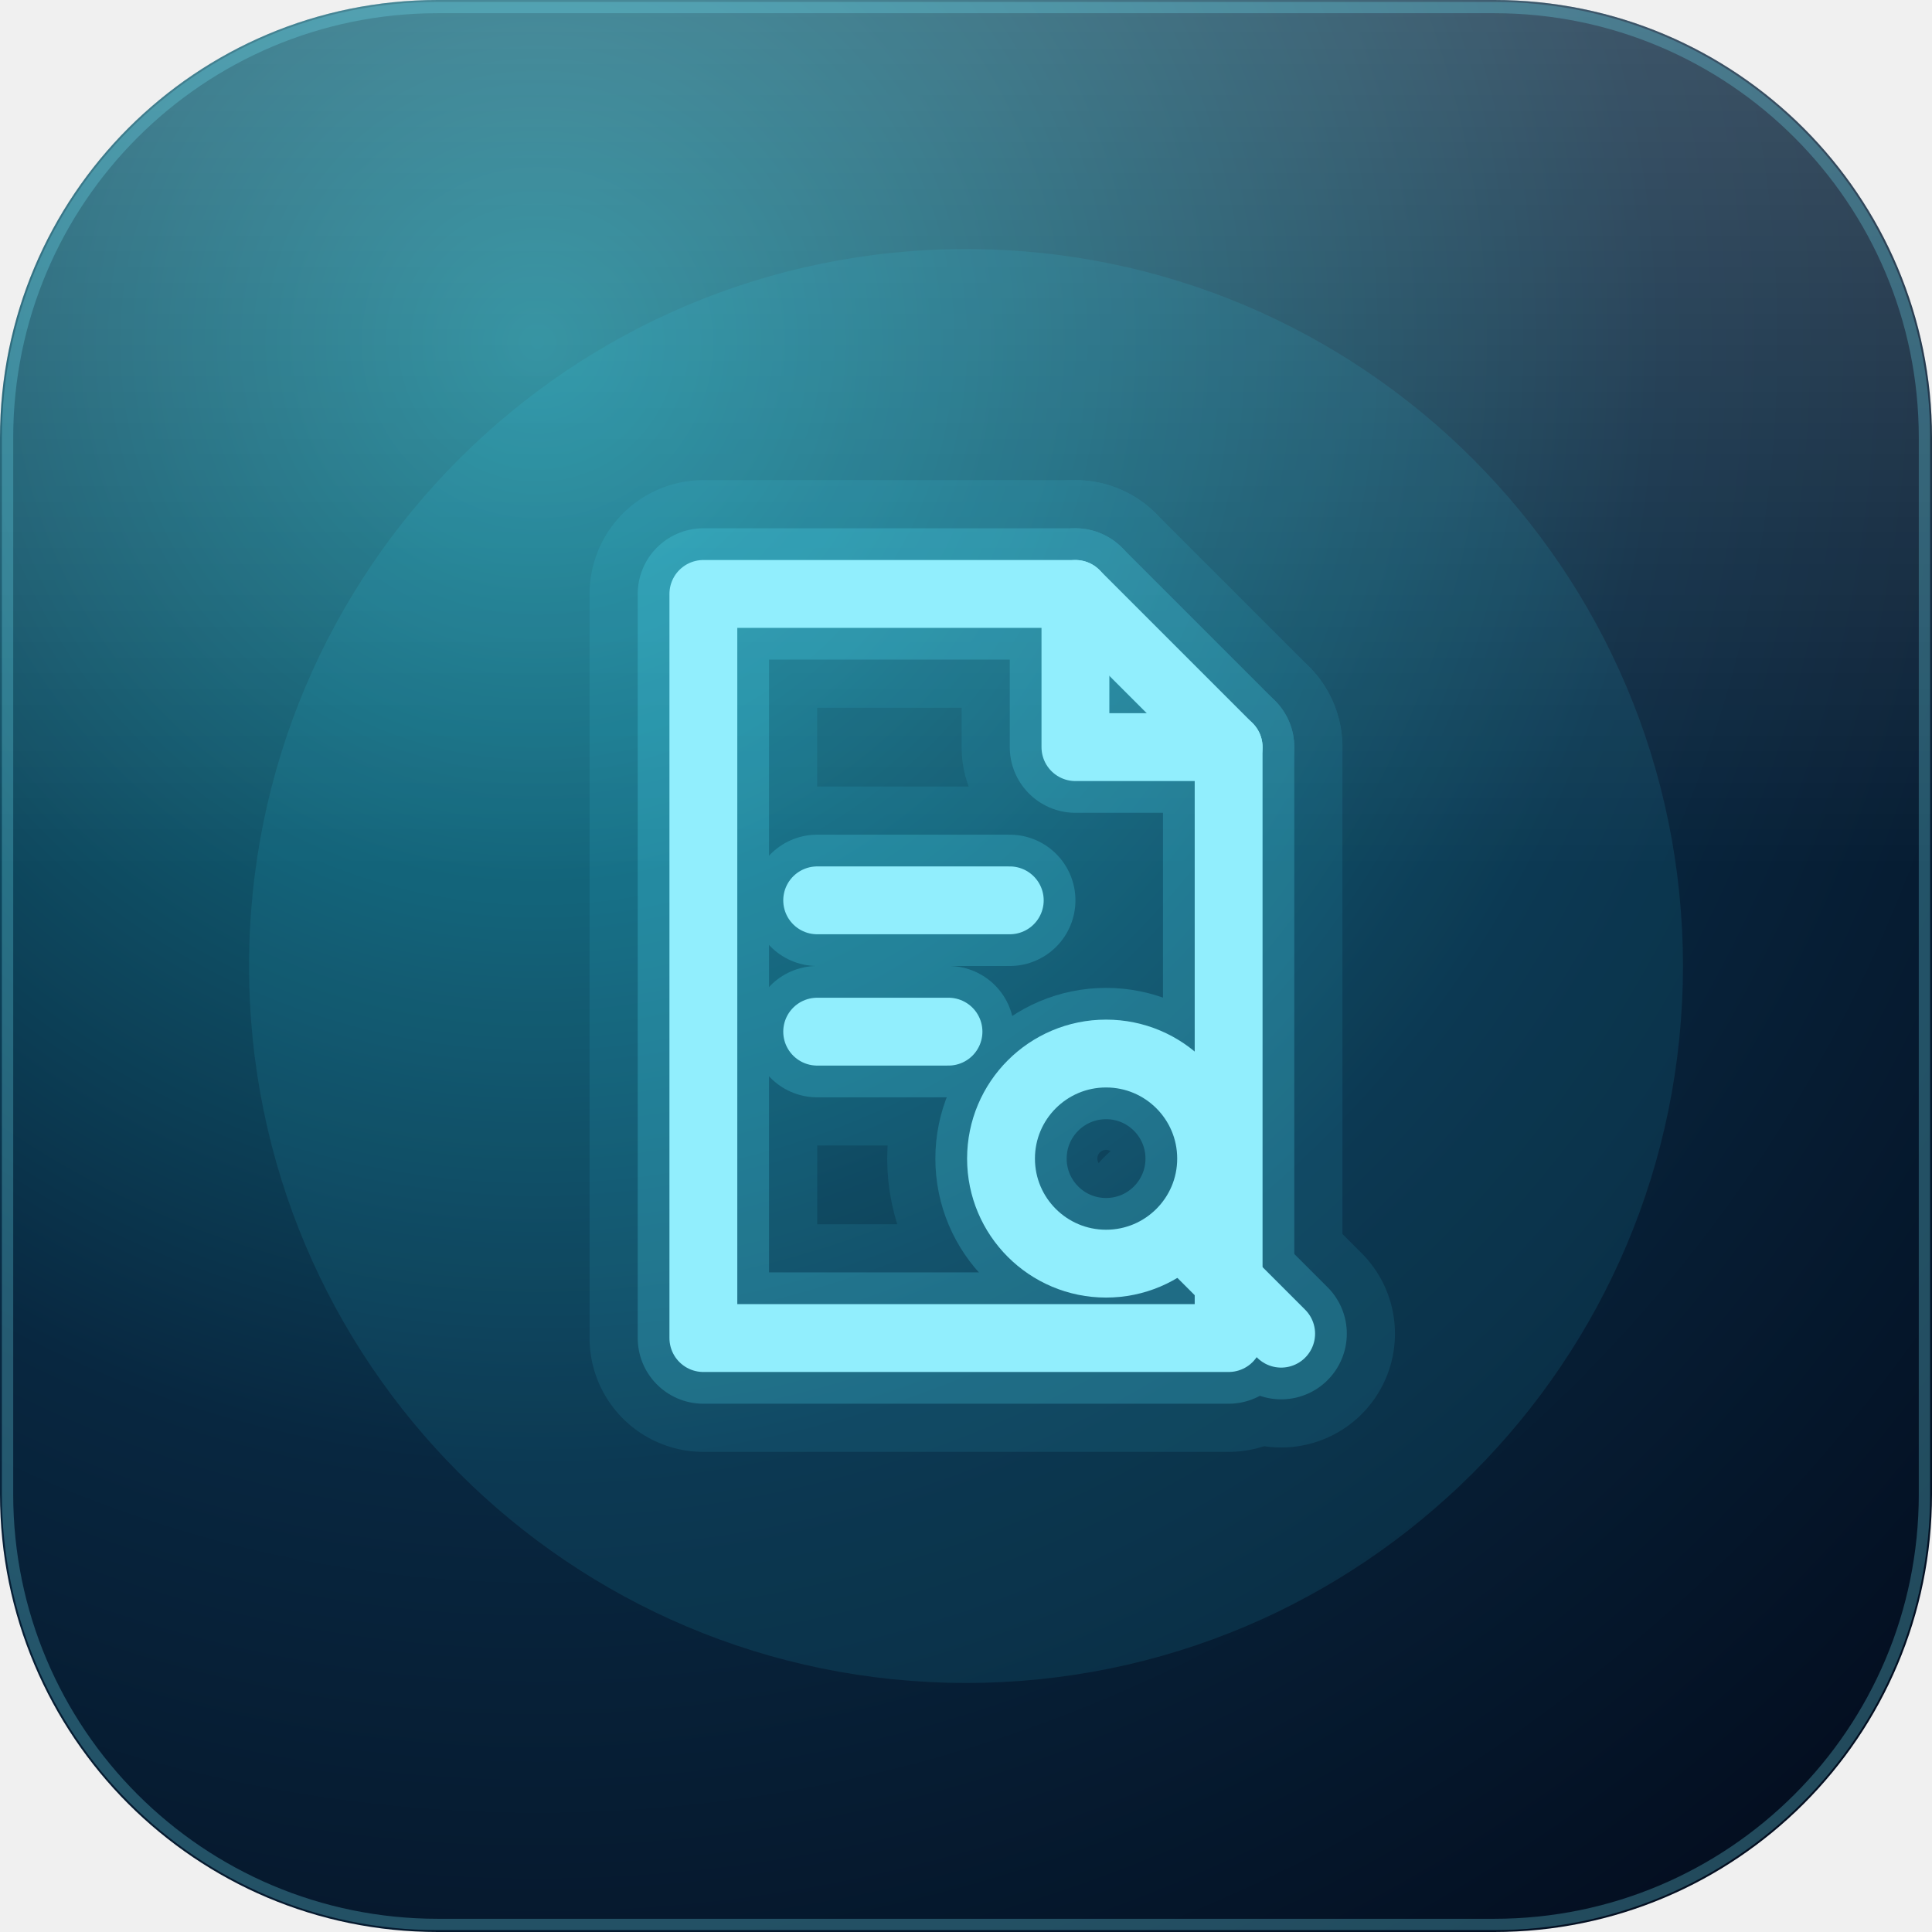
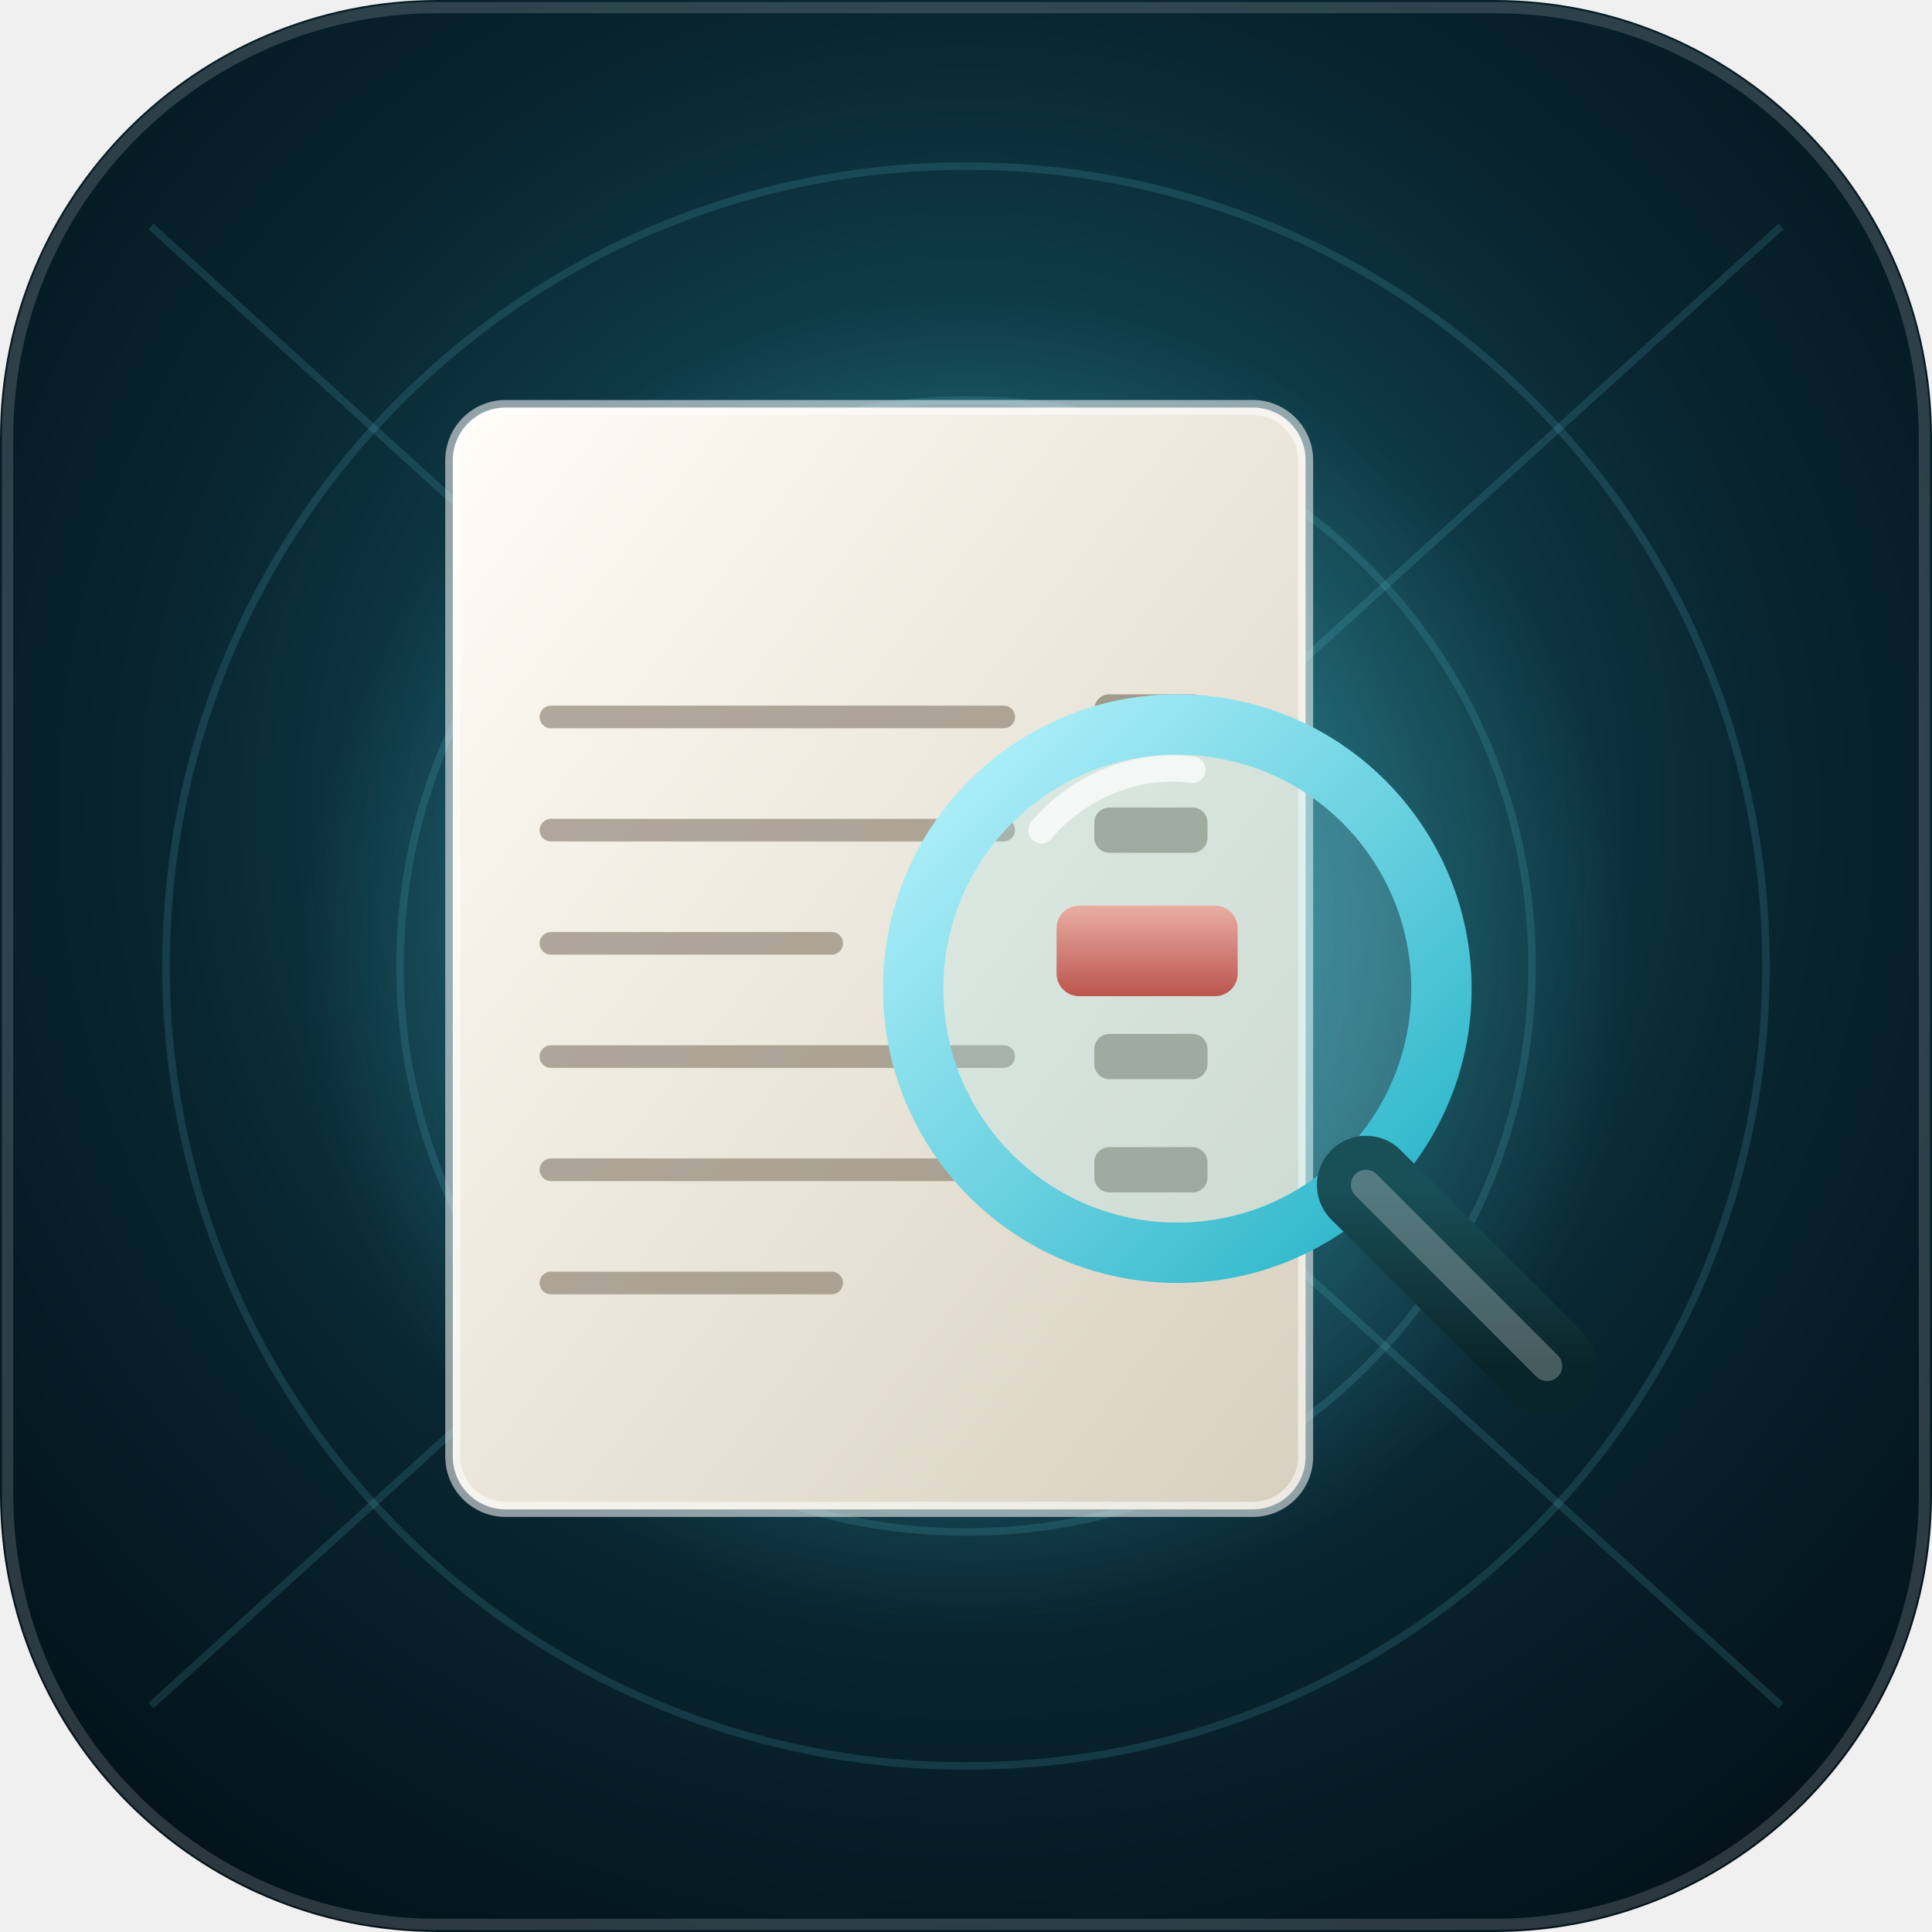
<svg xmlns="http://www.w3.org/2000/svg" viewBox="0 0 512 512">
-   <defs>
-     <radialGradient id="b" cx="28%" cy="18%" r="105%">
-       <stop offset="0" stop-color="hsl(188 72% 34%)" />
-       <stop offset=".55" stop-color="hsl(206 78% 14%)" />
-       <stop offset="1" stop-color="hsl(220 80% 6%)" />
-     </radialGradient>
-     <linearGradient id="s" x1="0" y1="0" x2="0" y2="1">
-       <stop offset="0" stop-color="#fff" stop-opacity=".22" />
-       <stop offset=".45" stop-color="#fff" stop-opacity="0" />
-     </linearGradient>
-     <clipPath id="c">
-       <rect width="512" height="512" rx="116" />
-     </clipPath>
-   </defs>
-   <g clip-path="url(#c)">
-     <rect width="512" height="512" fill="url(#b)" />
-     <rect width="512" height="512" fill="url(#s)" />
-     <circle cx="256" cy="256" r="190" fill="hsl(188 95% 60%)" opacity=".10" />
+   <clipPath id="r">
+     <rect width="512" height="512" rx="116" />
+   </clipPath>
+   <g clip-path="url(#r)">
+     <defs>
+       <radialGradient id="bg" cx="50%" cy="42%" r="76%">
+         <stop offset="0" stop-color="hsl(188 62% 26%)" />
+         <stop offset=".55" stop-color="hsl(196 70% 11%)" />
+         <stop offset="1" stop-color="hsl(204 80% 4%)" />
+       </radialGradient>
+       <radialGradient id="halo" cx="50%" cy="50%" r="50%">
+         <stop offset="0" stop-color="hsl(188 95% 68%)" stop-opacity=".5" />
+         <stop offset="1" stop-color="hsl(188 95% 68%)" stop-opacity="0" />
+       </radialGradient>
+       <linearGradient id="L" x1="0" y1="0" x2="1" y2="1">
+         <stop offset="0" stop-color="hsl(188 95% 86%)" />
+         <stop offset="1" stop-color="hsl(188 70% 46%)" />
+       </linearGradient>
+       <linearGradient id="M" x1="0" y1="0" x2="0" y2="1">
+         <stop offset="0" stop-color="hsl(188 80% 62%)" />
+         <stop offset="1" stop-color="hsl(188 72% 30%)" />
+       </linearGradient>
+       <linearGradient id="D" x1="0" y1="0" x2="0" y2="1">
+         <stop offset="0" stop-color="hsl(188 55% 22%)" />
+         <stop offset="1" stop-color="hsl(188 60% 10%)" />
+       </linearGradient>
+       <linearGradient id="P" x1="0" y1="0" x2="1" y2="1">
+         <stop offset="0" stop-color="#fffdf7" />
+         <stop offset="1" stop-color="#d8d0bf" />
+       </linearGradient>
+       <linearGradient id="G" x1="0" y1="0" x2="0" y2="1">
+         <stop offset="0" stop-color="#ffe7a6" />
+         <stop offset="1" stop-color="#d9861c" />
+       </linearGradient>
+       <linearGradient id="R" x1="0" y1="0" x2="0" y2="1">
+         <stop offset="0" stop-color="#ff9c8a" />
+         <stop offset="1" stop-color="#c42a1c" />
+       </linearGradient>
+       <linearGradient id="S" x1="0" y1="0" x2="0" y2="1">
+         <stop offset="0" stop-color="#fff" stop-opacity=".35" />
+         <stop offset=".5" stop-color="#fff" stop-opacity="0" />
+       </linearGradient>
+       <linearGradient id="navy" x1="0" y1="0" x2="1" y2="1">
+         <stop offset="0" stop-color="#2c4274" />
+         <stop offset="1" stop-color="#101a36" />
+       </linearGradient>
+     </defs>
+     <rect width="512" height="512" fill="url(#bg)" />
+     <g fill="none" stroke="hsl(188 90% 72%)" stroke-opacity=".13" stroke-width="2">
+       <circle cx="256" cy="256" r="150" />
+       <circle cx="256" cy="256" r="212" />
+       <path d="M256 256L40 60M256 256L472 60M256 256L40 452M256 256L472 452" />
+     </g>
+     <circle cx="256" cy="256" r="178" fill="url(#halo)" />
+     <rect x="120" y="108" width="226" height="292" rx="14" fill="url(#P)" stroke="#fff" stroke-opacity=".55" stroke-width="4" stroke-linejoin="round" />
+     <path d="M146 146H260" stroke="url(#M)" stroke-width="12" stroke-linecap="round" />
+     <path d="M146 190H266" stroke="#8a8070" stroke-width="6" stroke-linecap="round" opacity="0.65" />
+     <path d="M146 220H266" stroke="#8a8070" stroke-width="6" stroke-linecap="round" opacity="0.65" />
+     <path d="M146 250H220.4" stroke="#8a8070" stroke-width="6" stroke-linecap="round" opacity="0.65" />
+     <path d="M146 280H266" stroke="#8a8070" stroke-width="6" stroke-linecap="round" opacity="0.65" />
+     <path d="M146 310H266" stroke="#8a8070" stroke-width="6" stroke-linecap="round" opacity="0.65" />
+     <path d="M146 340H220.4" stroke="#8a8070" stroke-width="6" stroke-linecap="round" opacity="0.65" />
+     <g fill="#8a8070" opacity=".75">
+       <rect x="290" y="184" width="30" height="12" rx="4" />
+       <rect x="290" y="214" width="30" height="12" rx="4" />
+       <rect x="290" y="274" width="30" height="12" rx="4" />
+       <rect x="290" y="304" width="30" height="12" rx="4" />
+     </g>
+     <rect x="280" y="240" width="48" height="24" rx="6" fill="url(#R)" />
+     <circle cx="312" cy="262" r="70" fill="hsl(188 90% 80%)" fill-opacity=".22" stroke="url(#L)" stroke-width="16" />
+     <path d="M276 220C286 208 302 202 316 204" fill="none" stroke="#fff" stroke-opacity=".7" stroke-width="7" stroke-linecap="round" />
+     <path d="M362 314L410 362" stroke="url(#D)" stroke-width="26" stroke-linecap="round" />
+     <path d="M362 314L410 362" stroke="#fff" stroke-opacity=".25" stroke-width="8" stroke-linecap="round" />
  </g>
-   <g transform="translate(256 256) scale(11.6) translate(-12 -12)" fill="none" stroke-linecap="round" stroke-linejoin="round" color="hsl(188 96% 76%)">
-     <g stroke="hsl(188 100% 62%)" stroke-width="5.2" opacity=".10">
-       <path d="M6 3.5h8.5l3.5 3.5v13.5H6z" />
-       <path d="M14.5 3.5V7H18" />
-       <path d="M8.6 10.5h4.4M8.6 13.5h3" />
-       <circle cx="15.2" cy="16.4" r="2.4" />
-       <path d="M17 18.2l2.2 2.2" />
-     </g>
-     <g stroke="hsl(188 100% 66%)" stroke-width="3" opacity=".22">
-       <path d="M6 3.5h8.5l3.5 3.5v13.5H6z" />
-       <path d="M14.5 3.5V7H18" />
-       <path d="M8.6 10.5h4.4M8.6 13.5h3" />
-       <circle cx="15.2" cy="16.4" r="2.4" />
-       <path d="M17 18.2l2.2 2.2" />
-     </g>
-     <g stroke="hsl(188 96% 78%)" stroke-width="1.55">
-       <path d="M6 3.5h8.5l3.5 3.5v13.5H6z" />
-       <path d="M14.5 3.5V7H18" />
-       <path d="M8.6 10.5h4.4M8.6 13.5h3" />
-       <circle cx="15.2" cy="16.4" r="2.4" />
-       <path d="M17 18.2l2.2 2.2" />
-     </g>
-   </g>
-   <rect x="2" y="2" width="508" height="508" rx="114" fill="none" stroke="hsl(188 85% 70%)" stroke-opacity=".28" stroke-width="3" />
+   <rect x="2" y="2" width="508" height="508" rx="114" fill="none" stroke="#fff" stroke-opacity=".16" stroke-width="3" />
</svg>
